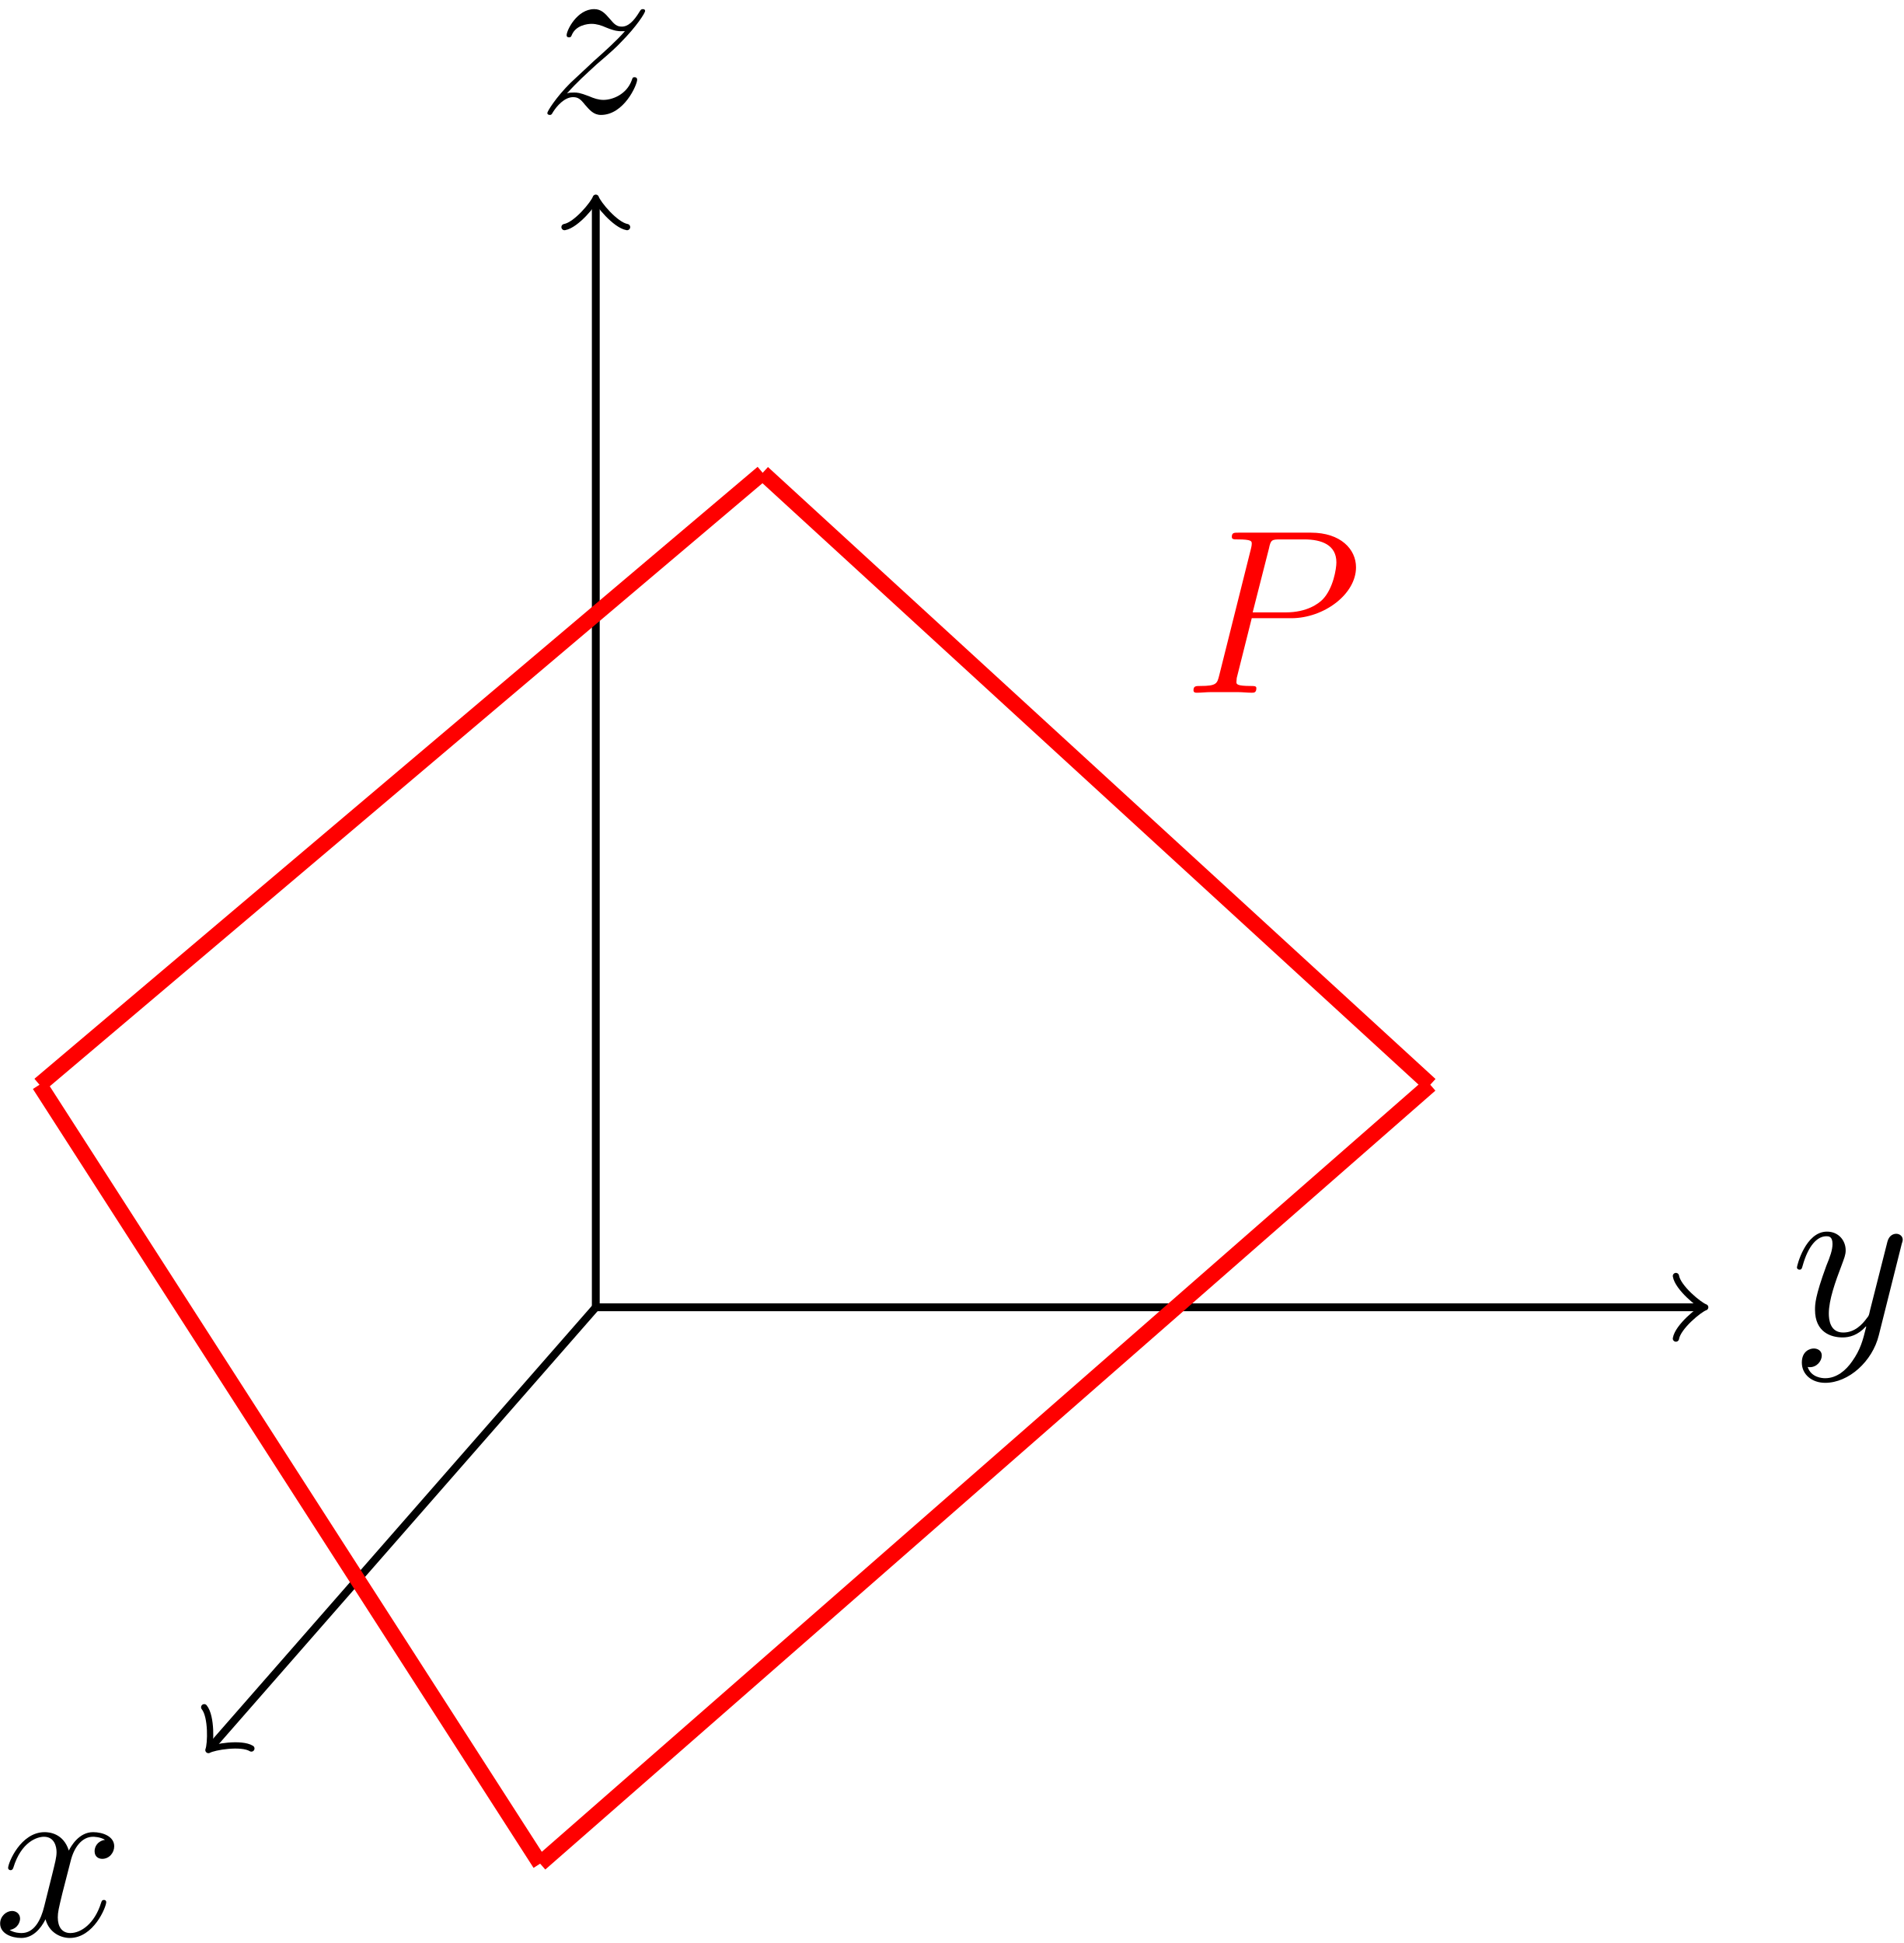
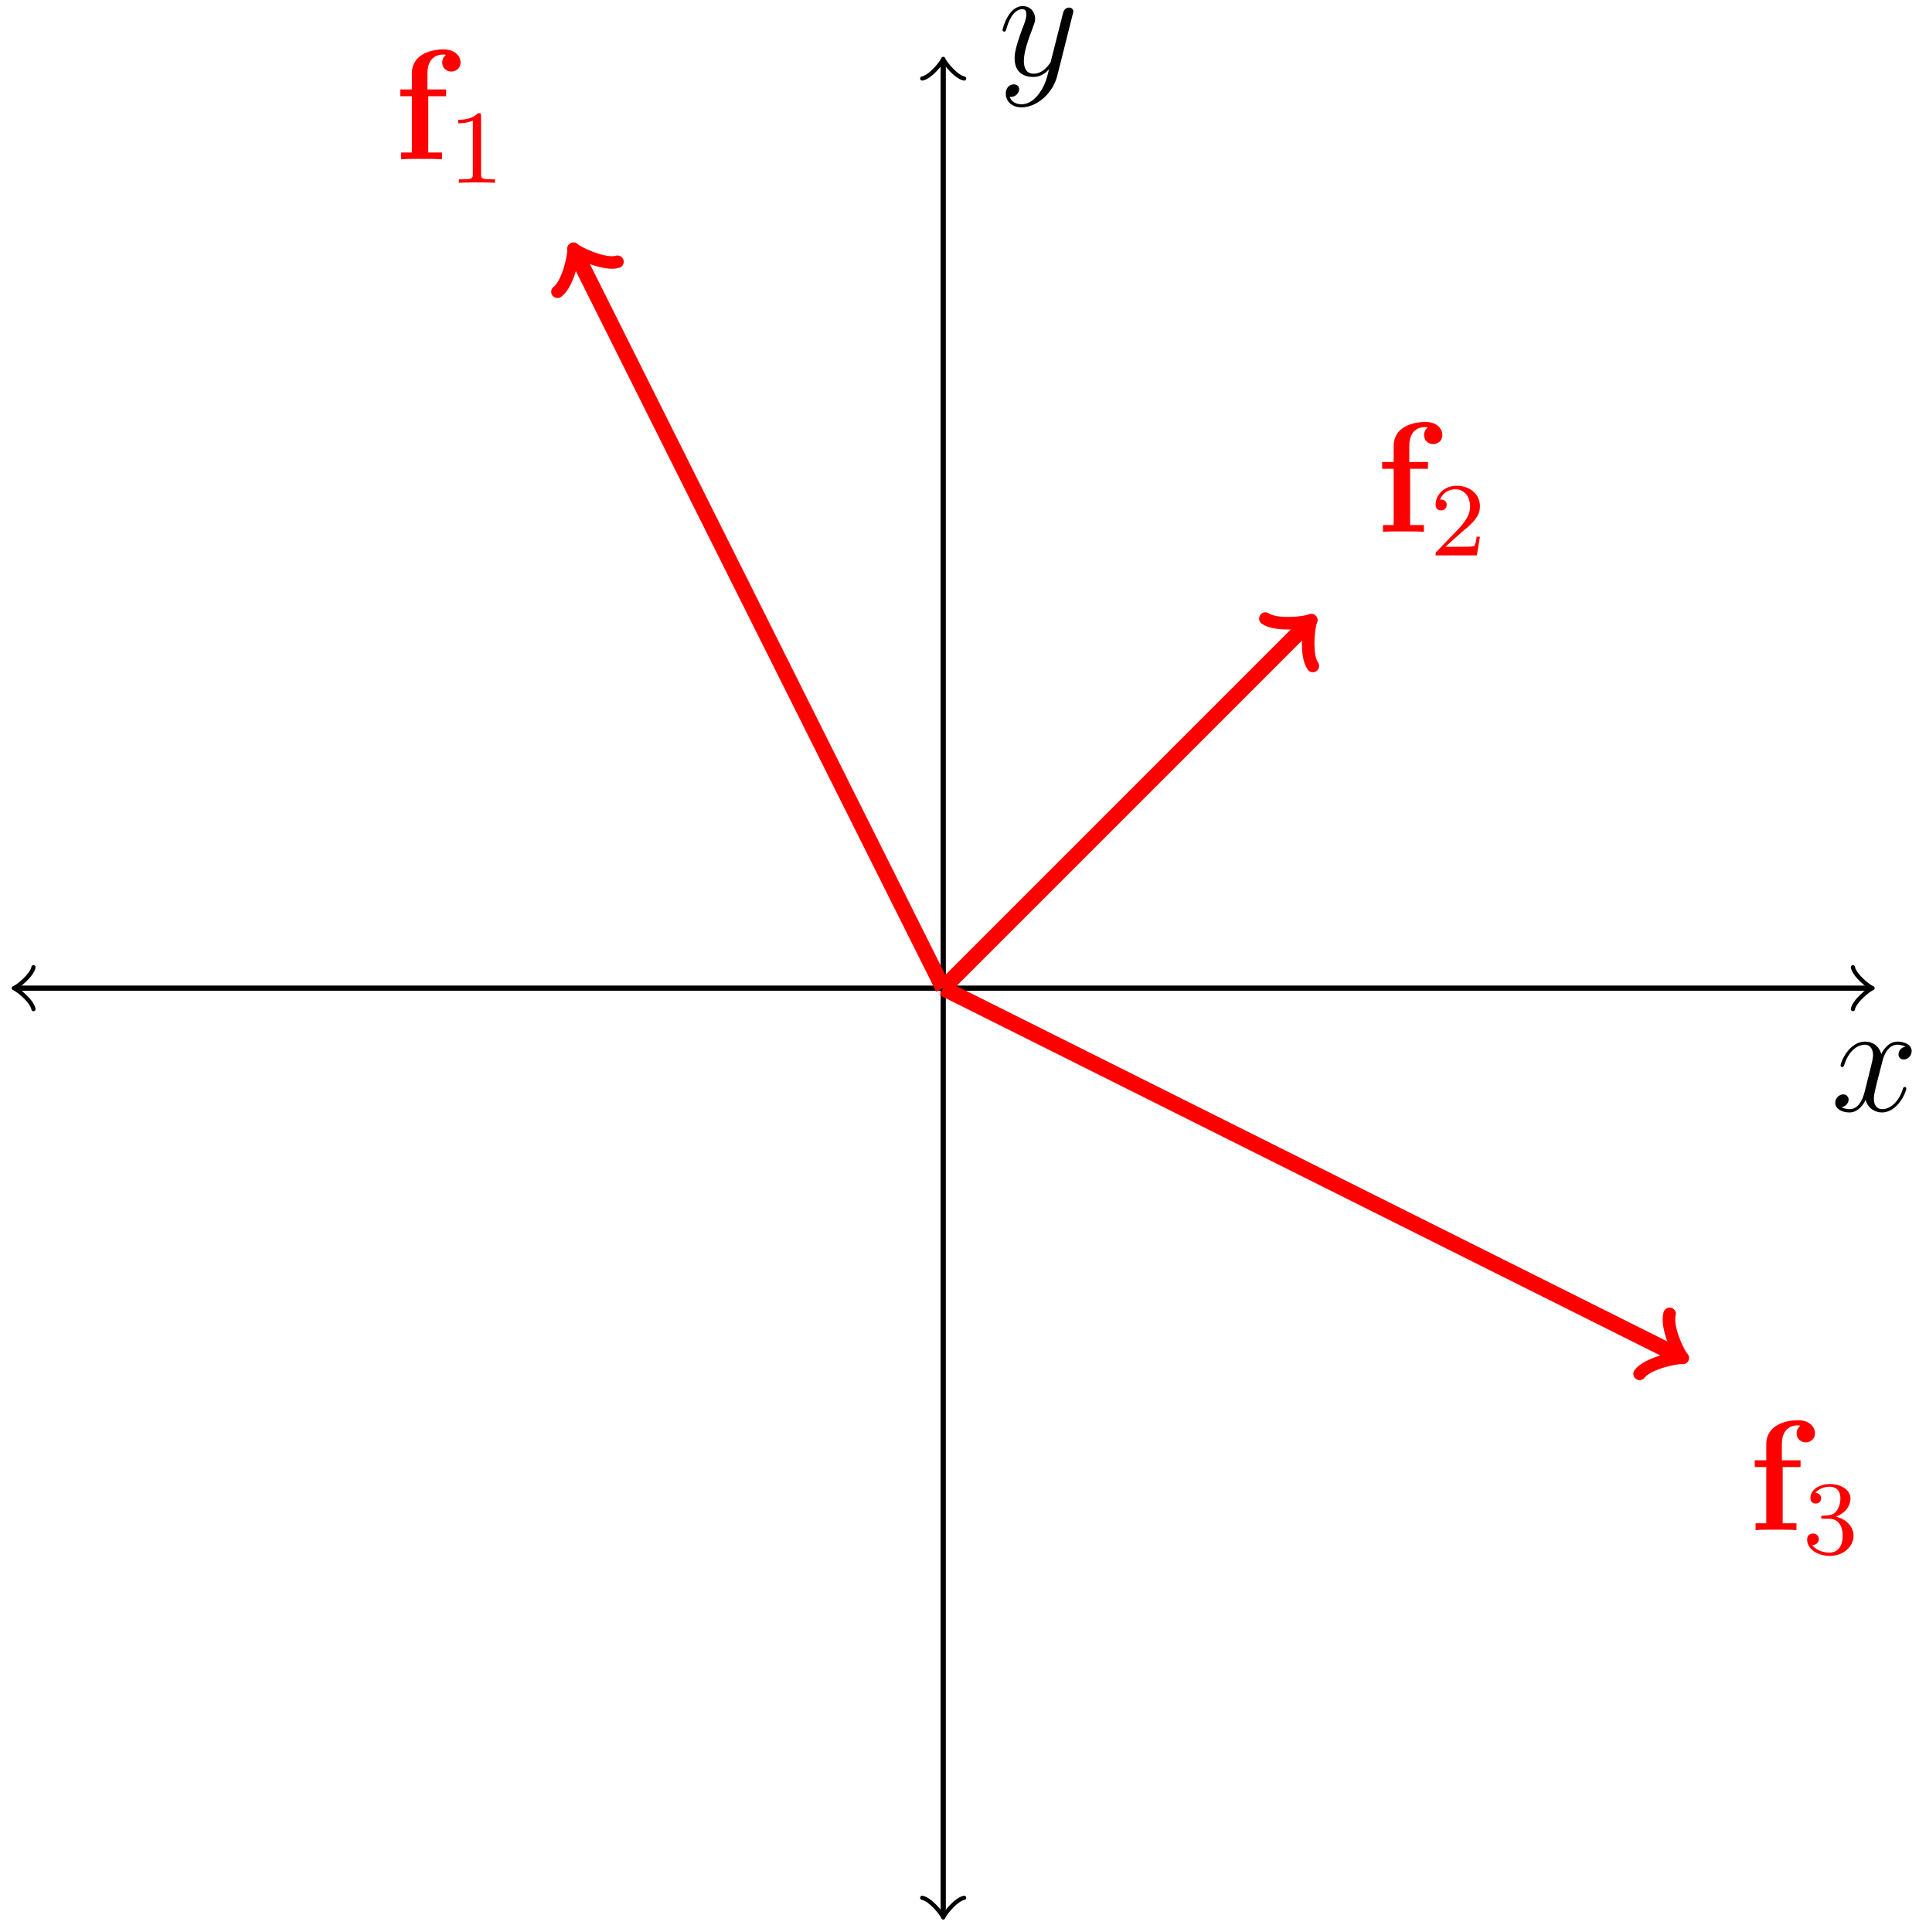
- <svg xmlns="http://www.w3.org/2000/svg" xmlns:xlink="http://www.w3.org/1999/xlink" width="97pt" height="99pt" viewBox="0 0 97 99" version="1.1">
+ <svg xmlns="http://www.w3.org/2000/svg" xmlns:xlink="http://www.w3.org/1999/xlink" width="146pt" height="147pt" viewBox="0 0 146 147" version="1.1">
  <defs>
    <g>
      <symbol overflow="visible" id="glyph0-0">
        <path style="stroke:none;" d="" />
      </symbol>
      <symbol overflow="visible" id="glyph0-1">
+         <path style="stroke:none;" d="M 5.672 -4.875 C 5.281 -4.812 5.141 -4.516 5.141 -4.297 C 5.141 -4 5.359 -3.906 5.531 -3.906 C 5.891 -3.906 6.141 -4.219 6.141 -4.547 C 6.141 -5.047 5.562 -5.266 5.062 -5.266 C 4.344 -5.266 3.938 -4.547 3.828 -4.328 C 3.547 -5.219 2.812 -5.266 2.594 -5.266 C 1.375 -5.266 0.734 -3.703 0.734 -3.438 C 0.734 -3.391 0.781 -3.328 0.859 -3.328 C 0.953 -3.328 0.984 -3.406 1 -3.453 C 1.406 -4.781 2.219 -5.031 2.562 -5.031 C 3.094 -5.031 3.203 -4.531 3.203 -4.25 C 3.203 -3.984 3.125 -3.703 2.984 -3.125 L 2.578 -1.5 C 2.406 -0.781 2.062 -0.125 1.422 -0.125 C 1.359 -0.125 1.062 -0.125 0.812 -0.281 C 1.25 -0.359 1.344 -0.719 1.344 -0.859 C 1.344 -1.094 1.156 -1.25 0.938 -1.25 C 0.641 -1.25 0.328 -0.984 0.328 -0.609 C 0.328 -0.109 0.891 0.125 1.406 0.125 C 1.984 0.125 2.391 -0.328 2.641 -0.828 C 2.828 -0.125 3.438 0.125 3.875 0.125 C 5.094 0.125 5.734 -1.453 5.734 -1.703 C 5.734 -1.766 5.688 -1.812 5.625 -1.812 C 5.516 -1.812 5.5 -1.75 5.469 -1.656 C 5.141 -0.609 4.453 -0.125 3.906 -0.125 C 3.484 -0.125 3.266 -0.438 3.266 -0.922 C 3.266 -1.188 3.312 -1.375 3.5 -2.156 L 3.922 -3.797 C 4.094 -4.5 4.5 -5.031 5.062 -5.031 C 5.078 -5.031 5.422 -5.031 5.672 -4.875 Z M 5.672 -4.875 " />
+       </symbol>
+       <symbol overflow="visible" id="glyph0-2">
        <path style="stroke:none;" d="M 3.141 1.344 C 2.828 1.797 2.359 2.203 1.766 2.203 C 1.625 2.203 1.047 2.172 0.875 1.625 C 0.906 1.641 0.969 1.641 0.984 1.641 C 1.344 1.641 1.594 1.328 1.594 1.047 C 1.594 0.781 1.359 0.688 1.188 0.688 C 0.984 0.688 0.578 0.828 0.578 1.406 C 0.578 2.016 1.094 2.438 1.766 2.438 C 2.969 2.438 4.172 1.344 4.5 0.016 L 5.672 -4.656 C 5.688 -4.703 5.719 -4.781 5.719 -4.859 C 5.719 -5.031 5.562 -5.156 5.391 -5.156 C 5.281 -5.156 5.031 -5.109 4.938 -4.75 L 4.047 -1.234 C 4 -1.016 4 -0.984 3.891 -0.859 C 3.656 -0.531 3.266 -0.125 2.688 -0.125 C 2.016 -0.125 1.953 -0.781 1.953 -1.094 C 1.953 -1.781 2.281 -2.703 2.609 -3.562 C 2.734 -3.906 2.812 -4.078 2.812 -4.312 C 2.812 -4.812 2.453 -5.266 1.859 -5.266 C 0.766 -5.266 0.328 -3.531 0.328 -3.438 C 0.328 -3.391 0.375 -3.328 0.453 -3.328 C 0.562 -3.328 0.578 -3.375 0.625 -3.547 C 0.906 -4.547 1.359 -5.031 1.828 -5.031 C 1.938 -5.031 2.141 -5.031 2.141 -4.641 C 2.141 -4.328 2.016 -3.984 1.828 -3.531 C 1.25 -1.953 1.25 -1.562 1.25 -1.281 C 1.25 -0.141 2.062 0.125 2.656 0.125 C 3 0.125 3.438 0.016 3.844 -0.438 L 3.859 -0.422 C 3.688 0.281 3.562 0.75 3.141 1.344 Z M 3.141 1.344 " />
      </symbol>
-       <symbol overflow="visible" id="glyph0-2">
-         <path style="stroke:none;" d="M 1.516 -0.969 C 2.031 -1.547 2.453 -1.922 3.047 -2.469 C 3.766 -3.078 4.078 -3.375 4.25 -3.562 C 5.078 -4.391 5.5 -5.078 5.5 -5.172 C 5.5 -5.266 5.406 -5.266 5.375 -5.266 C 5.297 -5.266 5.266 -5.219 5.219 -5.141 C 4.906 -4.625 4.625 -4.375 4.312 -4.375 C 4.062 -4.375 3.938 -4.484 3.703 -4.766 C 3.453 -5.062 3.25 -5.266 2.906 -5.266 C 2.031 -5.266 1.5 -4.188 1.5 -3.938 C 1.5 -3.891 1.516 -3.828 1.625 -3.828 C 1.719 -3.828 1.734 -3.875 1.766 -3.953 C 1.969 -4.438 2.547 -4.516 2.766 -4.516 C 3.031 -4.516 3.266 -4.438 3.516 -4.328 C 3.969 -4.141 4.156 -4.141 4.281 -4.141 C 4.359 -4.141 4.406 -4.141 4.469 -4.141 C 4.078 -3.688 3.438 -3.109 2.891 -2.625 L 1.688 -1.5 C 0.953 -0.766 0.516 -0.062 0.516 0.031 C 0.516 0.094 0.578 0.125 0.641 0.125 C 0.719 0.125 0.734 0.109 0.812 -0.031 C 1 -0.328 1.391 -0.781 1.828 -0.781 C 2.078 -0.781 2.203 -0.688 2.438 -0.391 C 2.672 -0.125 2.875 0.125 3.25 0.125 C 4.422 0.125 5.094 -1.406 5.094 -1.672 C 5.094 -1.719 5.078 -1.797 4.953 -1.797 C 4.859 -1.797 4.859 -1.75 4.812 -1.625 C 4.547 -0.922 3.844 -0.641 3.375 -0.641 C 3.125 -0.641 2.891 -0.719 2.641 -0.828 C 2.156 -1.016 2.031 -1.016 1.875 -1.016 C 1.75 -1.016 1.625 -1.016 1.516 -0.969 Z M 1.516 -0.969 " />
+       <symbol overflow="visible" id="glyph1-0">
+         <path style="stroke:none;" d="" />
      </symbol>
-       <symbol overflow="visible" id="glyph0-3">
-         <path style="stroke:none;" d="M 5.672 -4.875 C 5.281 -4.812 5.141 -4.516 5.141 -4.297 C 5.141 -4 5.359 -3.906 5.531 -3.906 C 5.891 -3.906 6.141 -4.219 6.141 -4.547 C 6.141 -5.047 5.562 -5.266 5.062 -5.266 C 4.344 -5.266 3.938 -4.547 3.828 -4.328 C 3.547 -5.219 2.812 -5.266 2.594 -5.266 C 1.375 -5.266 0.734 -3.703 0.734 -3.438 C 0.734 -3.391 0.781 -3.328 0.859 -3.328 C 0.953 -3.328 0.984 -3.406 1 -3.453 C 1.406 -4.781 2.219 -5.031 2.562 -5.031 C 3.094 -5.031 3.203 -4.531 3.203 -4.25 C 3.203 -3.984 3.125 -3.703 2.984 -3.125 L 2.578 -1.5 C 2.406 -0.781 2.062 -0.125 1.422 -0.125 C 1.359 -0.125 1.062 -0.125 0.812 -0.281 C 1.25 -0.359 1.344 -0.719 1.344 -0.859 C 1.344 -1.094 1.156 -1.25 0.938 -1.25 C 0.641 -1.25 0.328 -0.984 0.328 -0.609 C 0.328 -0.109 0.891 0.125 1.406 0.125 C 1.984 0.125 2.391 -0.328 2.641 -0.828 C 2.828 -0.125 3.438 0.125 3.875 0.125 C 5.094 0.125 5.734 -1.453 5.734 -1.703 C 5.734 -1.766 5.688 -1.812 5.625 -1.812 C 5.516 -1.812 5.5 -1.75 5.469 -1.656 C 5.141 -0.609 4.453 -0.125 3.906 -0.125 C 3.484 -0.125 3.266 -0.438 3.266 -0.922 C 3.266 -1.188 3.312 -1.375 3.5 -2.156 L 3.922 -3.797 C 4.094 -4.5 4.5 -5.031 5.062 -5.031 C 5.078 -5.031 5.422 -5.031 5.672 -4.875 Z M 5.672 -4.875 " />
+       <symbol overflow="visible" id="glyph1-1">
+         <path style="stroke:none;" d="M 2.594 -4.797 L 3.953 -4.797 L 3.953 -5.312 L 2.531 -5.312 L 2.531 -6.531 C 2.531 -7.781 3.328 -7.969 3.719 -7.969 C 3.844 -7.969 3.875 -7.953 3.938 -7.938 C 3.766 -7.812 3.656 -7.609 3.656 -7.359 C 3.656 -6.891 4.047 -6.672 4.344 -6.672 C 4.609 -6.672 5.047 -6.844 5.047 -7.375 C 5.047 -7.859 4.609 -8.359 3.766 -8.359 C 2.672 -8.359 1.344 -7.906 1.344 -6.531 L 1.344 -5.312 L 0.469 -5.312 L 0.469 -4.797 L 1.344 -4.797 L 1.344 -0.516 L 0.531 -0.516 L 0.531 0 C 0.797 -0.031 1.703 -0.031 2.031 -0.031 C 2.375 -0.031 3.344 -0.031 3.641 0 L 3.641 -0.516 L 2.594 -0.516 Z M 2.594 -4.797 " />
      </symbol>
-       <symbol overflow="visible" id="glyph0-4">
-         <path style="stroke:none;" d="M 3.531 -3.797 L 5.547 -3.797 C 7.203 -3.797 8.844 -5.016 8.844 -6.391 C 8.844 -7.312 8.062 -8.156 6.547 -8.156 L 2.859 -8.156 C 2.625 -8.156 2.516 -8.156 2.516 -7.938 C 2.516 -7.812 2.625 -7.812 2.812 -7.812 C 3.531 -7.812 3.531 -7.719 3.531 -7.594 C 3.531 -7.562 3.531 -7.5 3.484 -7.312 L 1.875 -0.891 C 1.766 -0.469 1.75 -0.344 0.906 -0.344 C 0.688 -0.344 0.562 -0.344 0.562 -0.125 C 0.562 0 0.672 0 0.734 0 C 0.969 0 1.203 -0.031 1.438 -0.031 L 2.828 -0.031 C 3.062 -0.031 3.312 0 3.531 0 C 3.641 0 3.766 0 3.766 -0.234 C 3.766 -0.344 3.656 -0.344 3.484 -0.344 C 2.766 -0.344 2.75 -0.438 2.75 -0.547 C 2.75 -0.609 2.766 -0.688 2.766 -0.75 Z M 4.406 -7.344 C 4.5 -7.797 4.547 -7.812 5.016 -7.812 L 6.203 -7.812 C 7.094 -7.812 7.844 -7.531 7.844 -6.641 C 7.844 -6.328 7.688 -5.312 7.141 -4.75 C 6.938 -4.547 6.359 -4.094 5.266 -4.094 L 3.578 -4.094 Z M 4.406 -7.344 " />
+       <symbol overflow="visible" id="glyph2-0">
+         <path style="stroke:none;" d="" />
+       </symbol>
+       <symbol overflow="visible" id="glyph2-1">
+         <path style="stroke:none;" d="M 2.5 -5.078 C 2.5 -5.297 2.484 -5.297 2.266 -5.297 C 1.938 -4.984 1.516 -4.797 0.766 -4.797 L 0.766 -4.531 C 0.984 -4.531 1.406 -4.531 1.875 -4.734 L 1.875 -0.656 C 1.875 -0.359 1.844 -0.266 1.094 -0.266 L 0.812 -0.266 L 0.812 0 C 1.141 -0.031 1.828 -0.031 2.188 -0.031 C 2.547 -0.031 3.234 -0.031 3.562 0 L 3.562 -0.266 L 3.281 -0.266 C 2.531 -0.266 2.5 -0.359 2.5 -0.656 Z M 2.5 -5.078 " />
+       </symbol>
+       <symbol overflow="visible" id="glyph2-2">
+         <path style="stroke:none;" d="M 2.25 -1.625 C 2.375 -1.75 2.703 -2.016 2.844 -2.125 C 3.328 -2.578 3.797 -3.016 3.797 -3.734 C 3.797 -4.688 3 -5.297 2.016 -5.297 C 1.047 -5.297 0.422 -4.578 0.422 -3.859 C 0.422 -3.469 0.734 -3.422 0.844 -3.422 C 1.016 -3.422 1.266 -3.531 1.266 -3.844 C 1.266 -4.25 0.859 -4.25 0.766 -4.25 C 1 -4.844 1.531 -5.031 1.922 -5.031 C 2.656 -5.031 3.047 -4.406 3.047 -3.734 C 3.047 -2.906 2.469 -2.297 1.516 -1.344 L 0.516 -0.297 C 0.422 -0.219 0.422 -0.203 0.422 0 L 3.562 0 L 3.797 -1.422 L 3.547 -1.422 C 3.531 -1.266 3.469 -0.875 3.375 -0.719 C 3.328 -0.656 2.719 -0.656 2.594 -0.656 L 1.172 -0.656 Z M 2.25 -1.625 " />
+       </symbol>
+       <symbol overflow="visible" id="glyph2-3">
+         <path style="stroke:none;" d="M 2.016 -2.656 C 2.641 -2.656 3.047 -2.203 3.047 -1.359 C 3.047 -0.359 2.484 -0.078 2.062 -0.078 C 1.625 -0.078 1.016 -0.234 0.734 -0.656 C 1.031 -0.656 1.234 -0.844 1.234 -1.094 C 1.234 -1.359 1.047 -1.531 0.781 -1.531 C 0.578 -1.531 0.344 -1.406 0.344 -1.078 C 0.344 -0.328 1.156 0.172 2.078 0.172 C 3.125 0.172 3.875 -0.562 3.875 -1.359 C 3.875 -2.031 3.344 -2.625 2.531 -2.812 C 3.156 -3.031 3.641 -3.562 3.641 -4.203 C 3.641 -4.844 2.922 -5.297 2.094 -5.297 C 1.234 -5.297 0.594 -4.844 0.594 -4.234 C 0.594 -3.938 0.781 -3.812 1 -3.812 C 1.25 -3.812 1.406 -3.984 1.406 -4.219 C 1.406 -4.516 1.141 -4.625 0.969 -4.625 C 1.312 -5.062 1.922 -5.094 2.062 -5.094 C 2.266 -5.094 2.875 -5.031 2.875 -4.203 C 2.875 -3.656 2.641 -3.312 2.531 -3.188 C 2.297 -2.938 2.109 -2.922 1.625 -2.891 C 1.469 -2.891 1.406 -2.875 1.406 -2.766 C 1.406 -2.656 1.484 -2.656 1.625 -2.656 Z M 2.016 -2.656 " />
      </symbol>
    </g>
  </defs>
  <g id="surface1">
-     <path style="fill:none;stroke-width:0.399;stroke-linecap:butt;stroke-linejoin:miter;stroke:rgb(0%,0%,0%);stroke-opacity:1;stroke-miterlimit:10;" d="M 0.001 -0 L 56.236 -0 " transform="matrix(1,0,0,-1,30.358,66.609)" />
-     <path style="fill:none;stroke-width:0.319;stroke-linecap:round;stroke-linejoin:round;stroke:rgb(0%,0%,0%);stroke-opacity:1;stroke-miterlimit:10;" d="M -1.195 1.593 C -1.097 0.996 0 0.101 0.297 -0 C 0 -0.098 -1.097 -0.996 -1.195 -1.594 " transform="matrix(1,0,0,-1,86.59334,66.609)" />
+     <path style="fill:none;stroke-width:0.399;stroke-linecap:butt;stroke-linejoin:miter;stroke:rgb(0%,0%,0%);stroke-opacity:1;stroke-miterlimit:10;" d="M -70.408 -0.001 L 70.408 -0.001 " transform="matrix(1,0,0,-1,71.76,75.187)" />
+     <path style="fill:none;stroke-width:0.319;stroke-linecap:round;stroke-linejoin:round;stroke:rgb(0%,0%,0%);stroke-opacity:1;stroke-miterlimit:10;" d="M -1.196 1.594 C -1.094 0.997 -0 0.098 0.3 0.001 C -0 -0.101 -1.094 -0.996 -1.196 -1.593 " transform="matrix(-1,0,0,1,1.35126,75.187)" />
+     <path style="fill:none;stroke-width:0.319;stroke-linecap:round;stroke-linejoin:round;stroke:rgb(0%,0%,0%);stroke-opacity:1;stroke-miterlimit:10;" d="M -1.196 1.593 C -1.095 0.996 -0.001 0.101 0.3 -0.001 C -0.001 -0.098 -1.095 -0.997 -1.196 -1.594 " transform="matrix(1,0,0,-1,142.1687,75.187)" />
    <g style="fill:rgb(0%,0%,0%);fill-opacity:1;">
-       <use xlink:href="#glyph0-1" x="91.236" y="68.02" />
+       <use xlink:href="#glyph0-1" x="139.301" y="84.518" />
    </g>
-     <path style="fill:none;stroke-width:0.399;stroke-linecap:butt;stroke-linejoin:miter;stroke:rgb(0%,0%,0%);stroke-opacity:1;stroke-miterlimit:10;" d="M 0.001 -0 L 0.001 56.234 " transform="matrix(1,0,0,-1,30.358,66.609)" />
-     <path style="fill:none;stroke-width:0.319;stroke-linecap:round;stroke-linejoin:round;stroke:rgb(0%,0%,0%);stroke-opacity:1;stroke-miterlimit:10;" d="M -1.197 1.592 C -1.095 0.995 -0.001 0.1 0.299 -0.001 C -0.001 -0.099 -1.095 -0.997 -1.197 -1.595 " transform="matrix(0,-1,-1,0,30.358,10.37366)" />
+     <path style="fill:none;stroke-width:0.399;stroke-linecap:butt;stroke-linejoin:miter;stroke:rgb(0%,0%,0%);stroke-opacity:1;stroke-miterlimit:10;" d="M 0.002 -70.411 L 0.002 70.41 " transform="matrix(1,0,0,-1,71.76,75.187)" />
+     <path style="fill:none;stroke-width:0.319;stroke-linecap:round;stroke-linejoin:round;stroke:rgb(0%,0%,0%);stroke-opacity:1;stroke-miterlimit:10;" d="M -1.197 1.595 C -1.096 0.998 0.002 0.099 0.299 0.002 C 0.002 -0.1 -1.096 -0.994 -1.197 -1.596 " transform="matrix(0,1,1,0,71.76,145.5957)" />
+     <path style="fill:none;stroke-width:0.319;stroke-linecap:round;stroke-linejoin:round;stroke:rgb(0%,0%,0%);stroke-opacity:1;stroke-miterlimit:10;" d="M -1.194 1.596 C -1.097 0.994 0.001 0.1 0.298 -0.002 C 0.001 -0.099 -1.097 -0.998 -1.194 -1.595 " transform="matrix(0,-1,-1,0,71.76,4.77826)" />
    <g style="fill:rgb(0%,0%,0%);fill-opacity:1;">
-       <use xlink:href="#glyph0-2" x="27.373" y="5.731" />
+       <use xlink:href="#glyph0-2" x="75.944" y="5.731" />
    </g>
-     <path style="fill:none;stroke-width:0.399;stroke-linecap:butt;stroke-linejoin:miter;stroke:rgb(0%,0%,0%);stroke-opacity:1;stroke-miterlimit:10;" d="M 0.001 -0 L -19.542 -22.332 " transform="matrix(1,0,0,-1,30.358,66.609)" />
-     <path style="fill:none;stroke-width:0.319;stroke-linecap:round;stroke-linejoin:round;stroke:rgb(0%,0%,0%);stroke-opacity:1;stroke-miterlimit:10;" d="M -1.196 1.592 C -1.095 0.997 -0 0.102 0.3 0.002 C 0 -0.1 -1.095 -0.996 -1.195 -1.592 " transform="matrix(-0.66017,0.75444,0.75444,0.66017,10.81788,88.94076)" />
-     <g style="fill:rgb(0%,0%,0%);fill-opacity:1;">
-       <use xlink:href="#glyph0-3" x="-0.321" y="98.618" />
+     <path style="fill:none;stroke-width:1.196;stroke-linecap:butt;stroke-linejoin:miter;stroke:rgb(100%,0%,0%);stroke-opacity:1;stroke-miterlimit:10;" d="M 0.002 -0.001 L -27.92 55.839 " transform="matrix(1,0,0,-1,71.76,75.187)" />
+     <path style="fill:none;stroke-width:0.956;stroke-linecap:round;stroke-linejoin:round;stroke:rgb(100%,0%,0%);stroke-opacity:1;stroke-miterlimit:10;" d="M -1.911 2.551 C -1.752 1.594 -0.002 0.159 0.477 -0.001 C -0 -0.16 -1.752 -1.595 -1.911 -2.55 " transform="matrix(-0.4472,-0.89442,-0.89442,0.4472,43.8409,19.34883)" />
+     <g style="fill:rgb(100%,0%,0%);fill-opacity:1;">
+       <use xlink:href="#glyph1-1" x="29.989" y="12.118" />
    </g>
-     <path style="fill:none;stroke-width:0.797;stroke-linecap:butt;stroke-linejoin:miter;stroke:rgb(100%,0%,0%);stroke-opacity:1;stroke-miterlimit:10;" d="M -2.835 -28.348 L -28.346 11.339 " transform="matrix(1,0,0,-1,30.358,66.609)" />
-     <path style="fill:none;stroke-width:0.797;stroke-linecap:butt;stroke-linejoin:miter;stroke:rgb(100%,0%,0%);stroke-opacity:1;stroke-miterlimit:10;" d="M -28.346 11.339 L 8.505 42.519 " transform="matrix(1,0,0,-1,30.358,66.609)" />
-     <path style="fill:none;stroke-width:0.797;stroke-linecap:butt;stroke-linejoin:miter;stroke:rgb(100%,0%,0%);stroke-opacity:1;stroke-miterlimit:10;" d="M 8.505 42.519 L 42.521 11.339 " transform="matrix(1,0,0,-1,30.358,66.609)" />
    <g style="fill:rgb(100%,0%,0%);fill-opacity:1;">
-       <use xlink:href="#glyph0-4" x="60.253" y="35.296" />
+       <use xlink:href="#glyph2-1" x="34.099" y="13.911" />
    </g>
-     <path style="fill:none;stroke-width:0.797;stroke-linecap:butt;stroke-linejoin:miter;stroke:rgb(100%,0%,0%);stroke-opacity:1;stroke-miterlimit:10;" d="M 42.521 11.339 L -2.835 -28.348 " transform="matrix(1,0,0,-1,30.358,66.609)" />
+     <path style="fill:none;stroke-width:1.196;stroke-linecap:butt;stroke-linejoin:miter;stroke:rgb(100%,0%,0%);stroke-opacity:1;stroke-miterlimit:10;" d="M 0.002 -0.001 L 27.67 27.671 " transform="matrix(1,0,0,-1,71.76,75.187)" />
+     <path style="fill:none;stroke-width:0.956;stroke-linecap:round;stroke-linejoin:round;stroke:rgb(100%,0%,0%);stroke-opacity:1;stroke-miterlimit:10;" d="M -1.914 2.551 C -1.754 1.595 0 0.161 0.478 -0.002 C 0 -0.159 -1.754 -1.593 -1.911 -2.551 " transform="matrix(0.70712,-0.7071,-0.7071,-0.70712,99.4305,47.51648)" />
+     <g style="fill:rgb(100%,0%,0%);fill-opacity:1;">
+       <use xlink:href="#glyph1-1" x="104.689" y="40.464" />
+     </g>
+     <g style="fill:rgb(100%,0%,0%);fill-opacity:1;">
+       <use xlink:href="#glyph2-2" x="108.799" y="42.257" />
+     </g>
+     <path style="fill:none;stroke-width:1.196;stroke-linecap:butt;stroke-linejoin:miter;stroke:rgb(100%,0%,0%);stroke-opacity:1;stroke-miterlimit:10;" d="M 0.002 -0.001 L 55.838 -27.918 " transform="matrix(1,0,0,-1,71.76,75.187)" />
+     <path style="fill:none;stroke-width:0.956;stroke-linecap:round;stroke-linejoin:round;stroke:rgb(100%,0%,0%);stroke-opacity:1;stroke-miterlimit:10;" d="M -1.914 2.551 C -1.755 1.595 -0.001 0.158 0.48 0 C 0.001 -0.16 -1.755 -1.593 -1.914 -2.55 " transform="matrix(0.89442,0.4472,0.4472,-0.89442,127.5982,103.1061)" />
+     <g style="fill:rgb(100%,0%,0%);fill-opacity:1;">
+       <use xlink:href="#glyph1-1" x="133.036" y="116.419" />
+     </g>
+     <g style="fill:rgb(100%,0%,0%);fill-opacity:1;">
+       <use xlink:href="#glyph2-3" x="137.146" y="118.212" />
+     </g>
  </g>
</svg>
